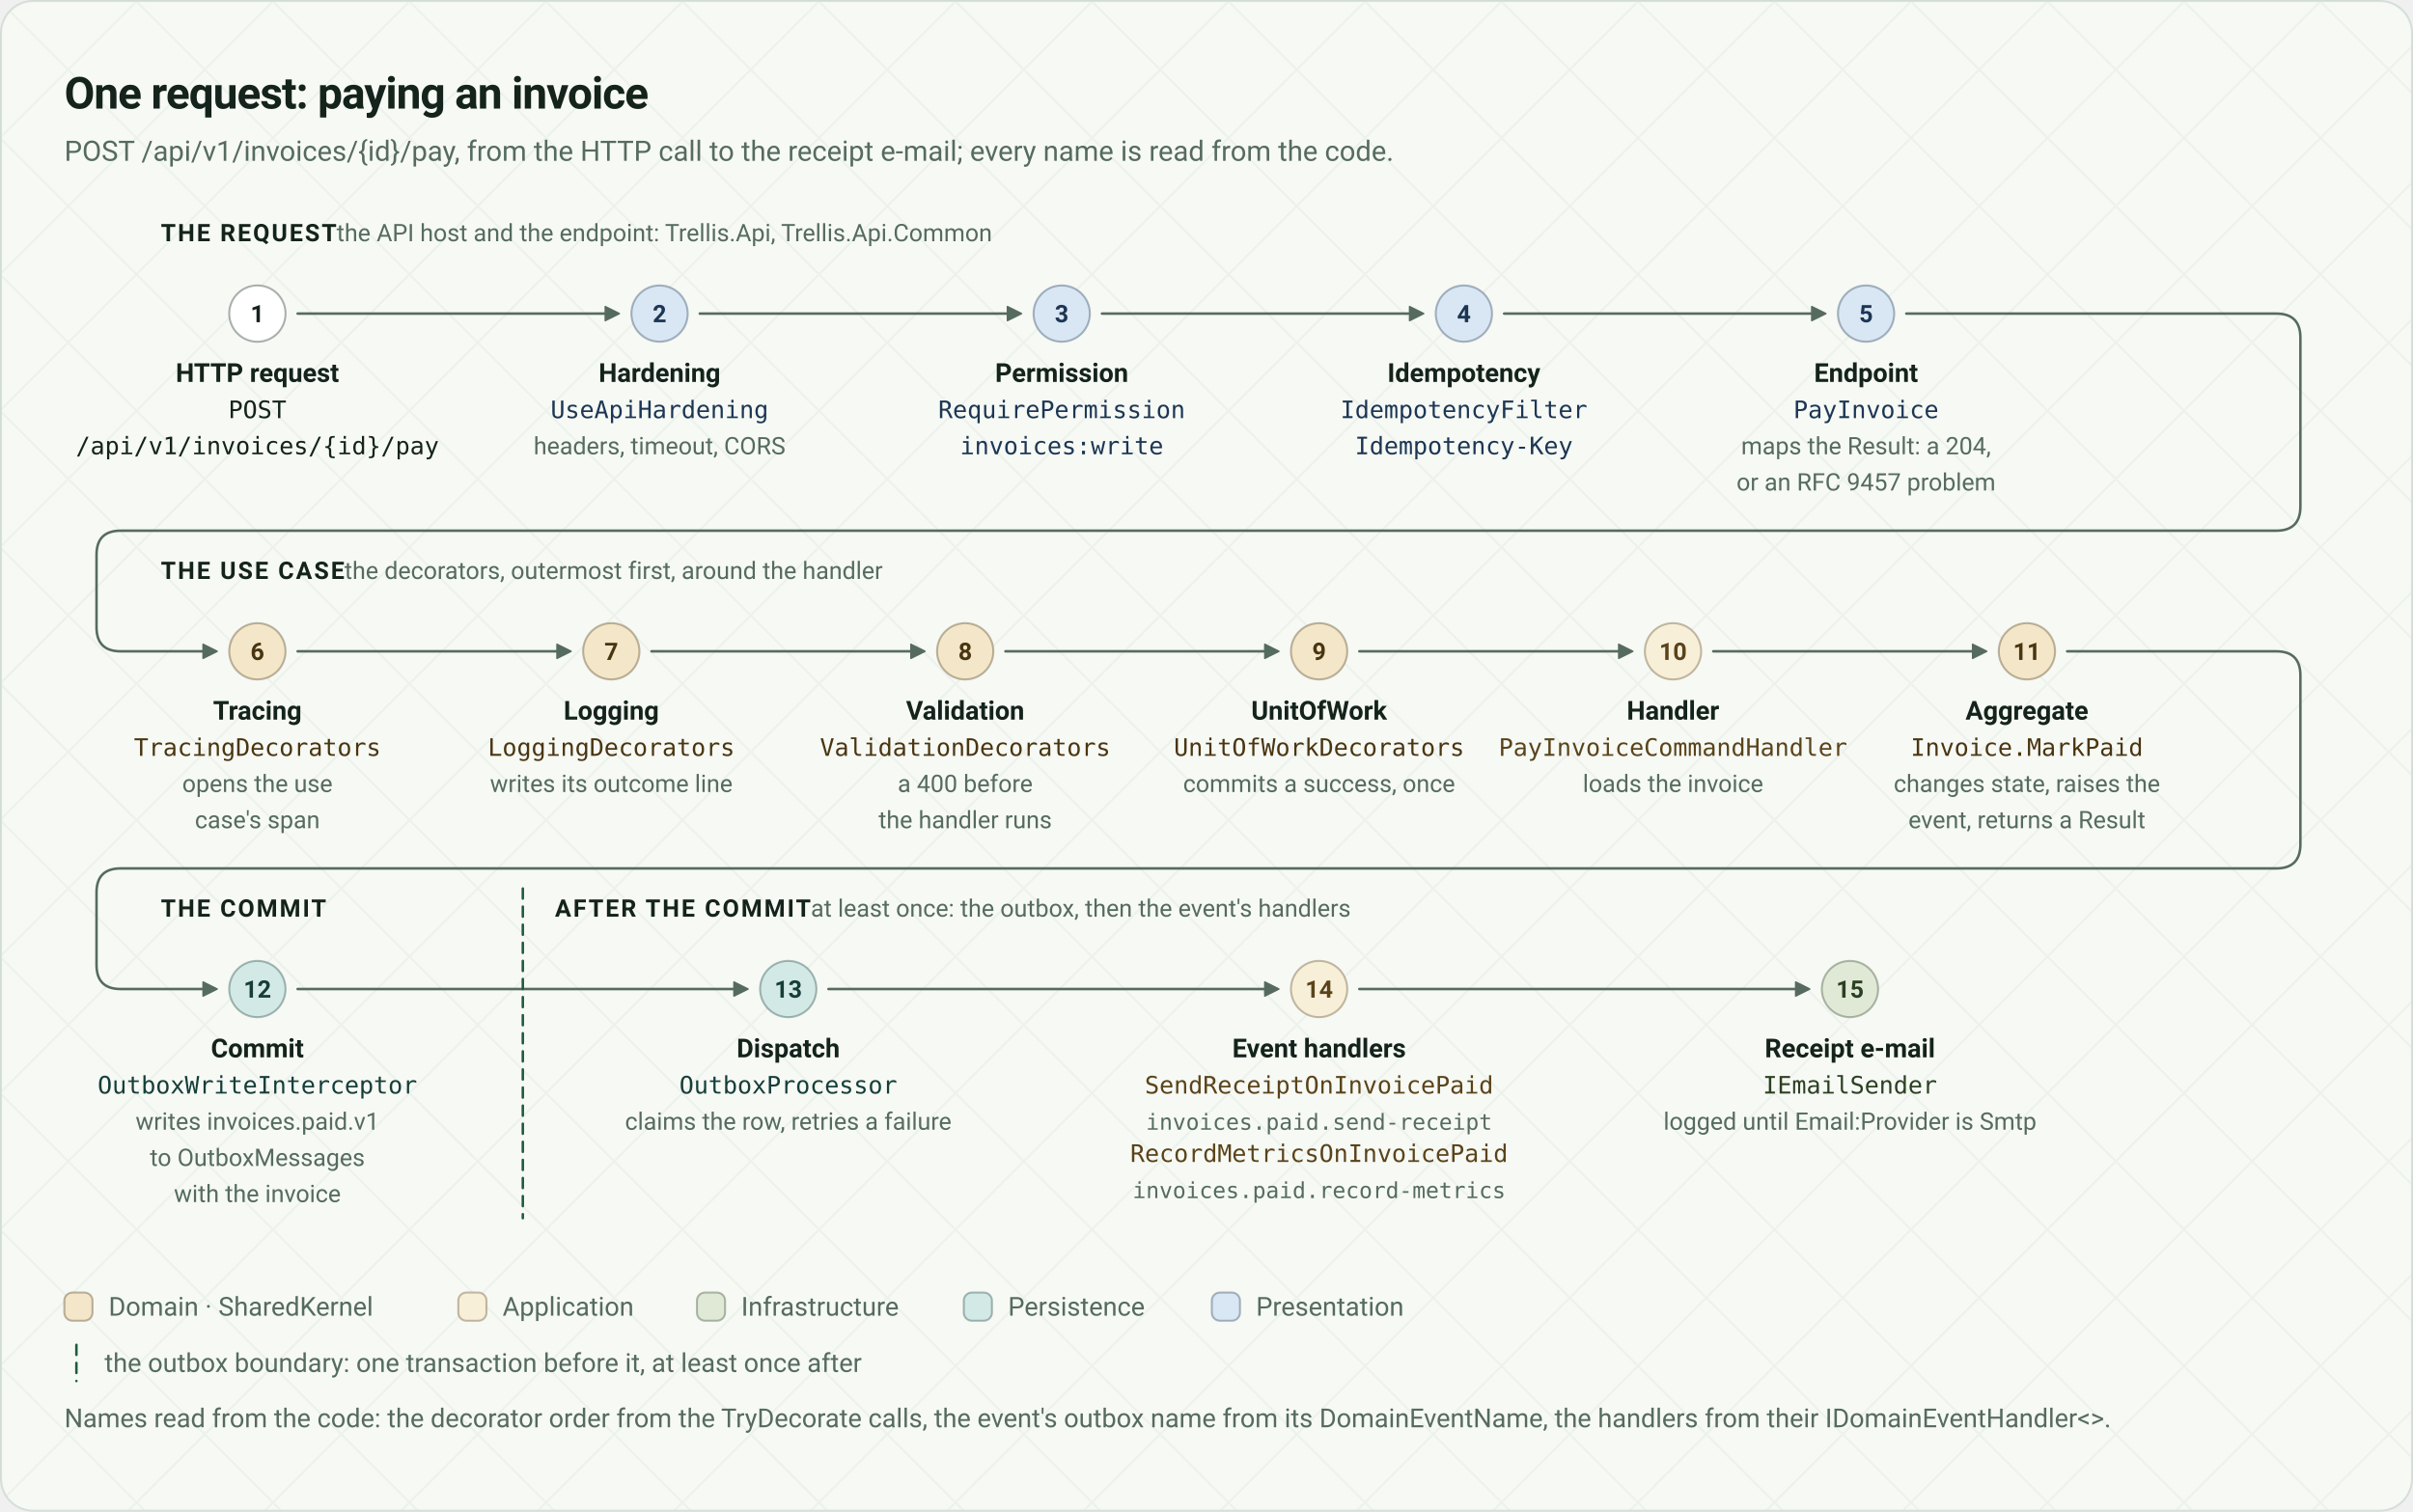
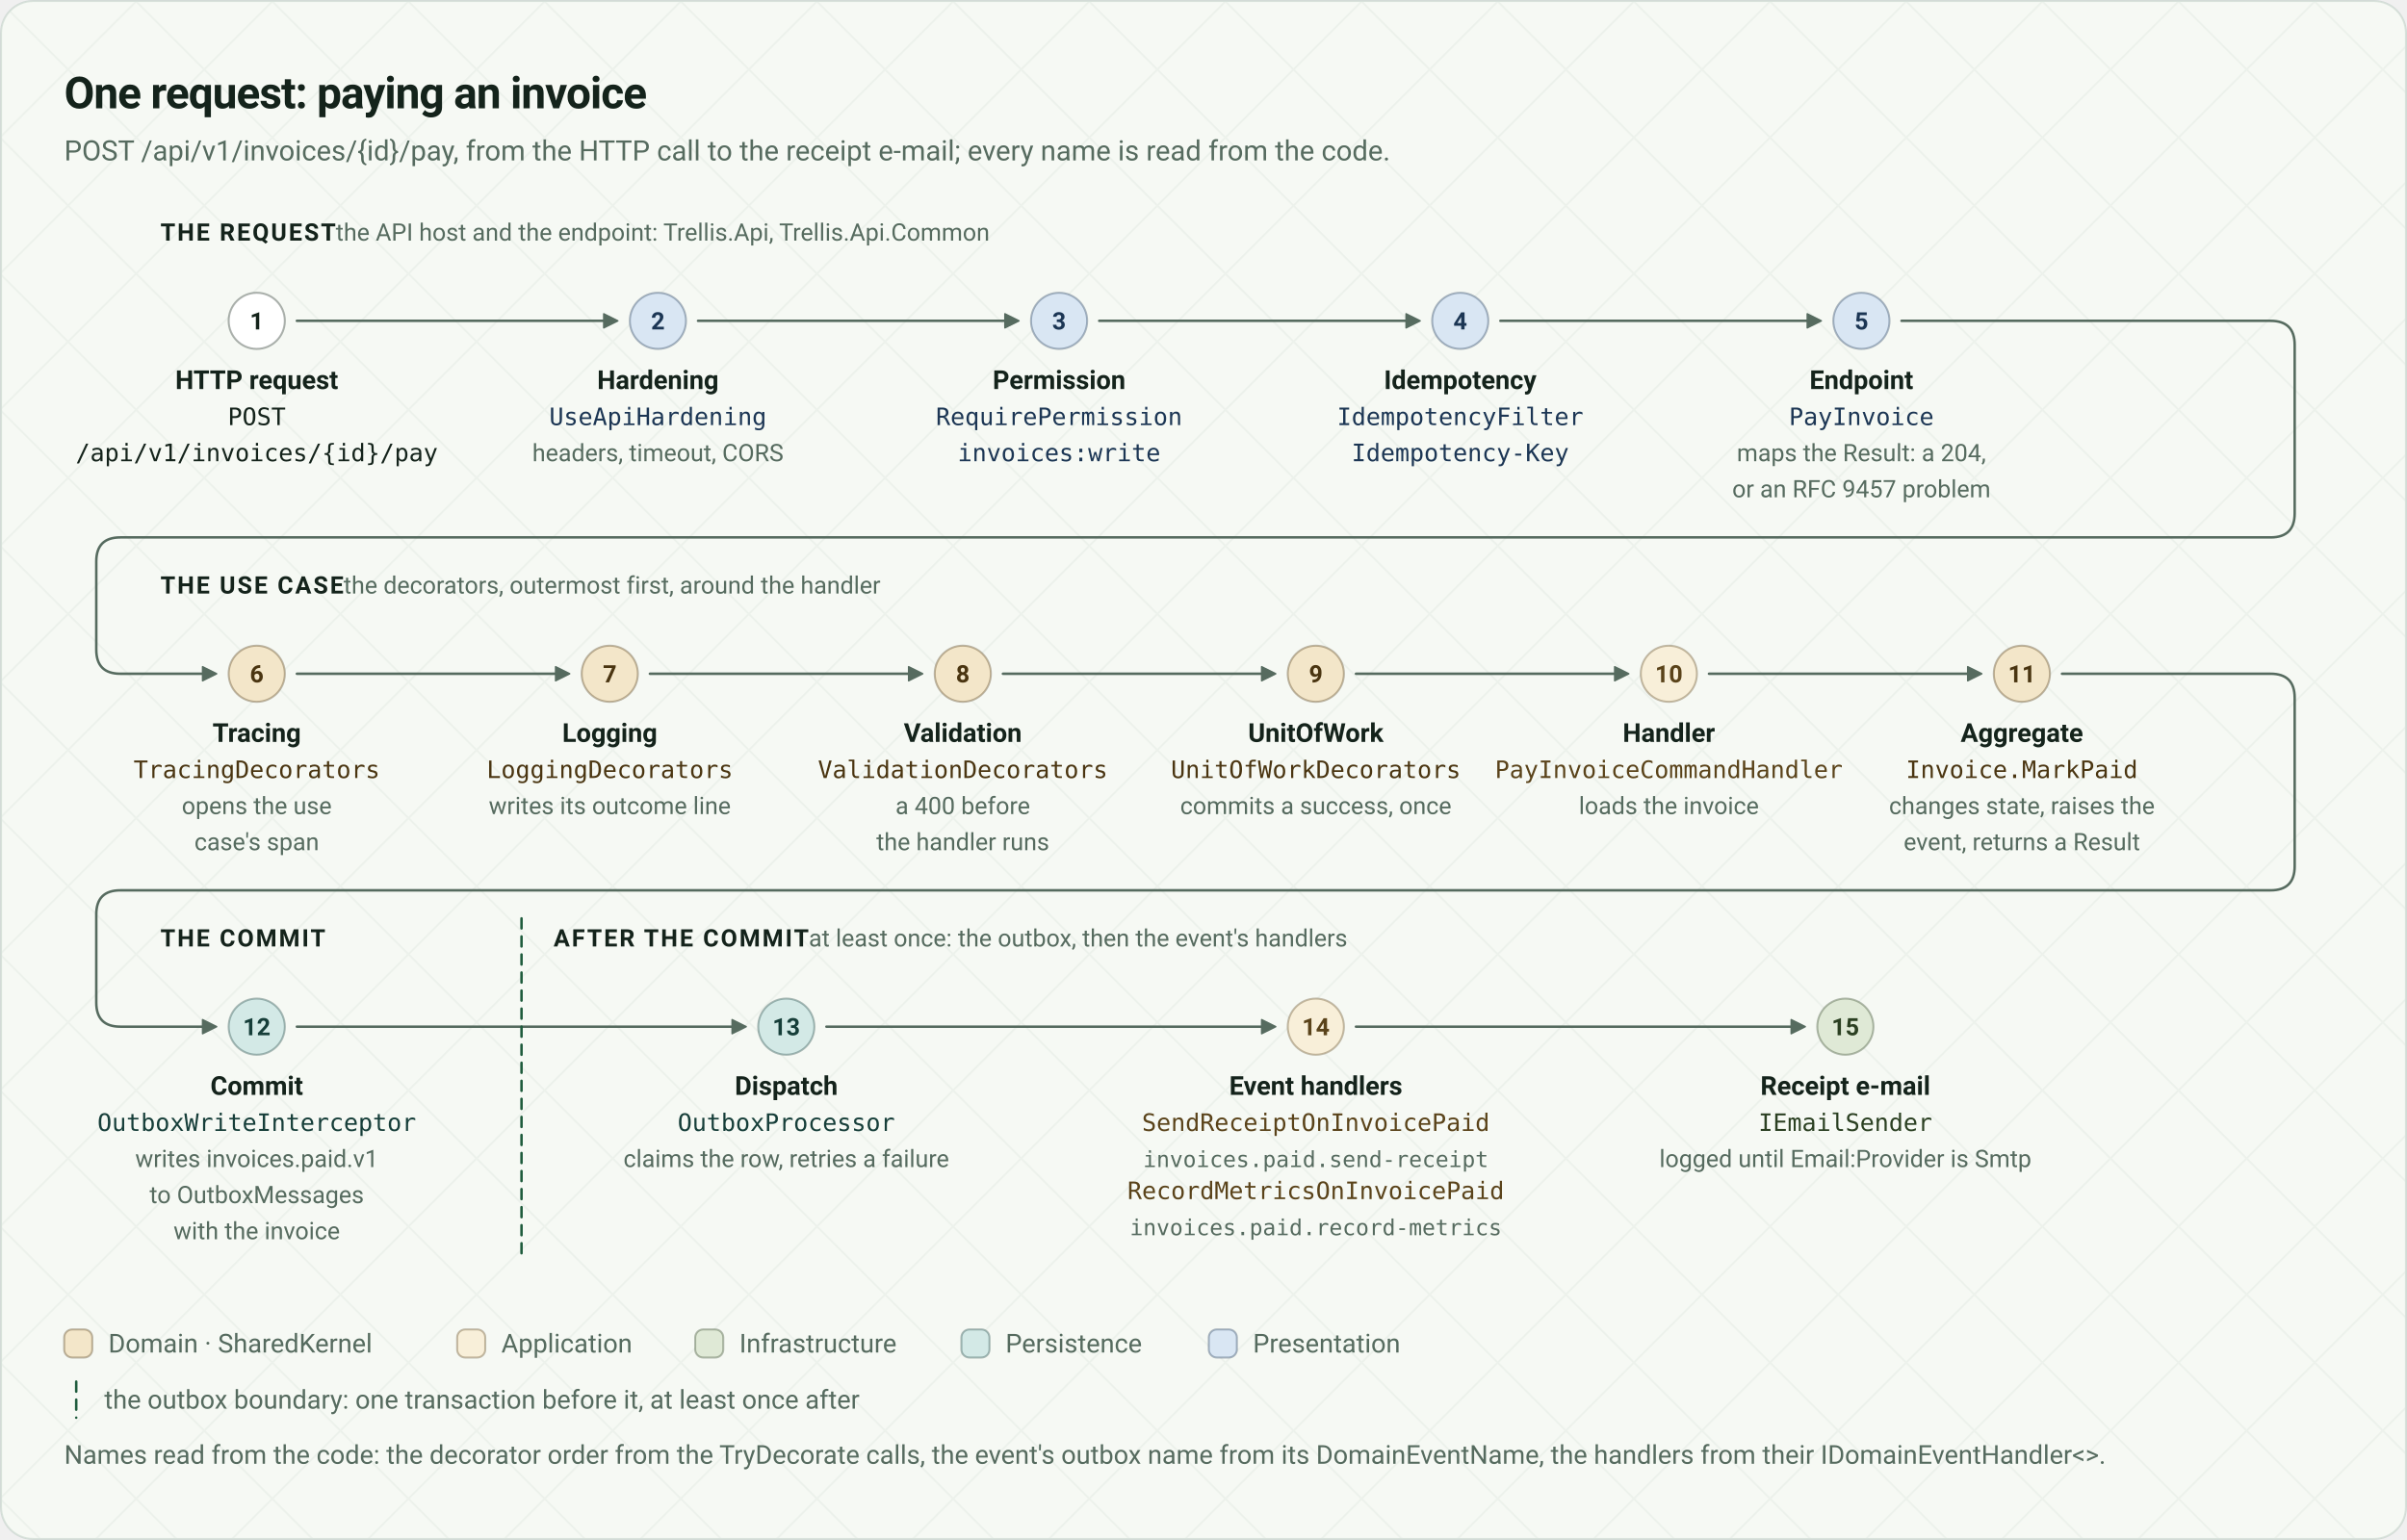
- <svg xmlns="http://www.w3.org/2000/svg" width="1200" height="752" viewBox="0 0 1200 752" role="img" aria-labelledby="title desc">
+ <svg xmlns="http://www.w3.org/2000/svg" width="1200" height="768" viewBox="0 0 1200 768" role="img" aria-labelledby="title desc">
  <style>
    .m11 { font-family: ui-monospace, SFMono-Regular, Menlo, Consolas, monospace; font-size: 11px; font-weight: 400 }
    .m12 { font-family: ui-monospace, SFMono-Regular, Menlo, Consolas, monospace; font-size: 12px; font-weight: 400 }
    .s12 { font-family: ui-sans-serif, -apple-system, "Segoe UI", Roboto, Helvetica, Arial, sans-serif; font-size: 12px; font-weight: 400 }
    .s12w600 { font-family: ui-sans-serif, -apple-system, "Segoe UI", Roboto, Helvetica, Arial, sans-serif; font-size: 12px; font-weight: 600 }
    .s12w700 { font-family: ui-sans-serif, -apple-system, "Segoe UI", Roboto, Helvetica, Arial, sans-serif; font-size: 12px; font-weight: 700 }
    .s13 { font-family: ui-sans-serif, -apple-system, "Segoe UI", Roboto, Helvetica, Arial, sans-serif; font-size: 13px; font-weight: 400 }
    .s13w600 { font-family: ui-sans-serif, -apple-system, "Segoe UI", Roboto, Helvetica, Arial, sans-serif; font-size: 13px; font-weight: 600 }
    .s14 { font-family: ui-sans-serif, -apple-system, "Segoe UI", Roboto, Helvetica, Arial, sans-serif; font-size: 14px; font-weight: 400 }
    .s22w600 { font-family: ui-sans-serif, -apple-system, "Segoe UI", Roboto, Helvetica, Arial, sans-serif; font-size: 22px; font-weight: 600 }
  </style>
  <defs>
    <pattern id="lattice" width="48" height="48" patternUnits="userSpaceOnUse" patternTransform="rotate(45)">
      <path d="M0 0.5 H48 M0.5 0 V48" fill="none" stroke="#1f5c3d" stroke-opacity="0.04" stroke-width="1" />
    </pattern>
  </defs>
-   <rect x="0.5" y="0.5" width="1199" height="751" rx="16" fill="#f6f9f4" stroke="#1f5c3d" stroke-width="1" stroke-opacity="0.14" />
-   <rect x="1" y="1" width="1198" height="750" rx="15.5" fill="url(#lattice)" />
+   <rect x="0.5" y="0.5" width="1199" height="767" rx="16" fill="#f6f9f4" stroke="#1f5c3d" stroke-width="1" stroke-opacity="0.14" />
+   <rect x="1" y="1" width="1198" height="766" rx="15.5" fill="url(#lattice)" />
  <text class="s22w600" x="32" y="54" fill="#14231b" letter-spacing="-0.44">One request: paying an invoice</text>
  <text class="s14" x="32" y="80" fill="#566b5f">POST /api/v1/invoices/{id}/pay, from the HTTP call to the receipt e-mail; every name is read from the code.</text>
  <text class="s12w600" x="80" y="120" fill="#14231b" letter-spacing="0.96">THE REQUEST<tspan class="s12" fill="#566b5f" letter-spacing="0">   the API host and the endpoint: Trellis.Api, Trellis.Api.Common</tspan>
  </text>
-   <text class="s13w600" x="128" y="190" fill="#14231b" text-anchor="middle">HTTP request</text>
-   <text class="m12" x="128" y="208" fill="#14231b" text-anchor="middle">POST</text>
-   <text class="m12" x="128" y="226" fill="#14231b" text-anchor="middle">/api/v1/invoices/{id}/pay</text>
-   <text class="s13w600" x="328" y="190" fill="#14231b" text-anchor="middle">Hardening</text>
-   <text class="m12" x="328" y="208" fill="#1c3654" text-anchor="middle">UseApiHardening</text>
-   <text class="s12" x="328" y="226" fill="#566b5f" text-anchor="middle">headers, timeout, CORS</text>
-   <text class="s13w600" x="528" y="190" fill="#14231b" text-anchor="middle">Permission</text>
-   <text class="m12" x="528" y="208" fill="#1c3654" text-anchor="middle">RequirePermission</text>
-   <text class="m12" x="528" y="226" fill="#1c3654" text-anchor="middle">invoices:write</text>
-   <text class="s13w600" x="728" y="190" fill="#14231b" text-anchor="middle">Idempotency</text>
-   <text class="m12" x="728" y="208" fill="#1c3654" text-anchor="middle">IdempotencyFilter</text>
-   <text class="m12" x="728" y="226" fill="#1c3654" text-anchor="middle">Idempotency-Key</text>
-   <text class="s13w600" x="928" y="190" fill="#14231b" text-anchor="middle">Endpoint</text>
-   <text class="m12" x="928" y="208" fill="#1c3654" text-anchor="middle">PayInvoice</text>
-   <text class="s12" x="928" y="226" fill="#566b5f" text-anchor="middle">maps the Result: a 204,</text>
-   <text class="s12" x="928" y="244" fill="#566b5f" text-anchor="middle">or an RFC 9457 problem</text>
-   <text class="s12w600" x="80" y="288" fill="#14231b" letter-spacing="0.96">THE USE CASE<tspan class="s12" fill="#566b5f" letter-spacing="0">   the decorators, outermost first, around the handler</tspan>
+   <text class="s13w600" x="128" y="194" fill="#14231b" text-anchor="middle">HTTP request</text>
+   <text class="m12" x="128" y="212" fill="#14231b" text-anchor="middle">POST</text>
+   <text class="m12" x="128" y="230" fill="#14231b" text-anchor="middle">/api/v1/invoices/{id}/pay</text>
+   <text class="s13w600" x="328" y="194" fill="#14231b" text-anchor="middle">Hardening</text>
+   <text class="m12" x="328" y="212" fill="#1c3654" text-anchor="middle">UseApiHardening</text>
+   <text class="s12" x="328" y="230" fill="#566b5f" text-anchor="middle">headers, timeout, CORS</text>
+   <text class="s13w600" x="528" y="194" fill="#14231b" text-anchor="middle">Permission</text>
+   <text class="m12" x="528" y="212" fill="#1c3654" text-anchor="middle">RequirePermission</text>
+   <text class="m12" x="528" y="230" fill="#1c3654" text-anchor="middle">invoices:write</text>
+   <text class="s13w600" x="728" y="194" fill="#14231b" text-anchor="middle">Idempotency</text>
+   <text class="m12" x="728" y="212" fill="#1c3654" text-anchor="middle">IdempotencyFilter</text>
+   <text class="m12" x="728" y="230" fill="#1c3654" text-anchor="middle">Idempotency-Key</text>
+   <text class="s13w600" x="928" y="194" fill="#14231b" text-anchor="middle">Endpoint</text>
+   <text class="m12" x="928" y="212" fill="#1c3654" text-anchor="middle">PayInvoice</text>
+   <text class="s12" x="928" y="230" fill="#566b5f" text-anchor="middle">maps the Result: a 204,</text>
+   <text class="s12" x="928" y="248" fill="#566b5f" text-anchor="middle">or an RFC 9457 problem</text>
+   <text class="s12w600" x="80" y="296" fill="#14231b" letter-spacing="0.96">THE USE CASE<tspan class="s12" fill="#566b5f" letter-spacing="0">   the decorators, outermost first, around the handler</tspan>
  </text>
-   <text class="s13w600" x="128" y="358" fill="#14231b" text-anchor="middle">Tracing</text>
-   <text class="m12" x="128" y="376" fill="#4a3511" text-anchor="middle">TracingDecorators</text>
-   <text class="s12" x="128" y="394" fill="#566b5f" text-anchor="middle">opens the use</text>
-   <text class="s12" x="128" y="412" fill="#566b5f" text-anchor="middle">case's span</text>
-   <text class="s13w600" x="304" y="358" fill="#14231b" text-anchor="middle">Logging</text>
-   <text class="m12" x="304" y="376" fill="#4a3511" text-anchor="middle">LoggingDecorators</text>
-   <text class="s12" x="304" y="394" fill="#566b5f" text-anchor="middle">writes its outcome line</text>
-   <text class="s13w600" x="480" y="358" fill="#14231b" text-anchor="middle">Validation</text>
-   <text class="m12" x="480" y="376" fill="#4a3511" text-anchor="middle">ValidationDecorators</text>
-   <text class="s12" x="480" y="394" fill="#566b5f" text-anchor="middle">a 400 before</text>
-   <text class="s12" x="480" y="412" fill="#566b5f" text-anchor="middle">the handler runs</text>
-   <text class="s13w600" x="656" y="358" fill="#14231b" text-anchor="middle">UnitOfWork</text>
-   <text class="m12" x="656" y="376" fill="#4a3511" text-anchor="middle">UnitOfWorkDecorators</text>
-   <text class="s12" x="656" y="394" fill="#566b5f" text-anchor="middle">commits a success, once</text>
-   <text class="s13w600" x="832" y="358" fill="#14231b" text-anchor="middle">Handler</text>
-   <text class="m12" x="832" y="376" fill="#5a431a" text-anchor="middle">PayInvoiceCommandHandler</text>
-   <text class="s12" x="832" y="394" fill="#566b5f" text-anchor="middle">loads the invoice</text>
-   <text class="s13w600" x="1008" y="358" fill="#14231b" text-anchor="middle">Aggregate</text>
-   <text class="m12" x="1008" y="376" fill="#4a3511" text-anchor="middle">Invoice.MarkPaid</text>
-   <text class="s12" x="1008" y="394" fill="#566b5f" text-anchor="middle">changes state, raises the</text>
-   <text class="s12" x="1008" y="412" fill="#566b5f" text-anchor="middle">event, returns a Result</text>
-   <text class="s12w600" x="80" y="456" fill="#14231b" letter-spacing="0.96">THE COMMIT</text>
-   <text class="s12w600" x="276" y="456" fill="#14231b" letter-spacing="0.96">AFTER THE COMMIT<tspan class="s12" fill="#566b5f" letter-spacing="0">   at least once: the outbox, then the event's handlers</tspan>
+   <text class="s13w600" x="128" y="370" fill="#14231b" text-anchor="middle">Tracing</text>
+   <text class="m12" x="128" y="388" fill="#4a3511" text-anchor="middle">TracingDecorators</text>
+   <text class="s12" x="128" y="406" fill="#566b5f" text-anchor="middle">opens the use</text>
+   <text class="s12" x="128" y="424" fill="#566b5f" text-anchor="middle">case's span</text>
+   <text class="s13w600" x="304" y="370" fill="#14231b" text-anchor="middle">Logging</text>
+   <text class="m12" x="304" y="388" fill="#4a3511" text-anchor="middle">LoggingDecorators</text>
+   <text class="s12" x="304" y="406" fill="#566b5f" text-anchor="middle">writes its outcome line</text>
+   <text class="s13w600" x="480" y="370" fill="#14231b" text-anchor="middle">Validation</text>
+   <text class="m12" x="480" y="388" fill="#4a3511" text-anchor="middle">ValidationDecorators</text>
+   <text class="s12" x="480" y="406" fill="#566b5f" text-anchor="middle">a 400 before</text>
+   <text class="s12" x="480" y="424" fill="#566b5f" text-anchor="middle">the handler runs</text>
+   <text class="s13w600" x="656" y="370" fill="#14231b" text-anchor="middle">UnitOfWork</text>
+   <text class="m12" x="656" y="388" fill="#4a3511" text-anchor="middle">UnitOfWorkDecorators</text>
+   <text class="s12" x="656" y="406" fill="#566b5f" text-anchor="middle">commits a success, once</text>
+   <text class="s13w600" x="832" y="370" fill="#14231b" text-anchor="middle">Handler</text>
+   <text class="m12" x="832" y="388" fill="#5a431a" text-anchor="middle">PayInvoiceCommandHandler</text>
+   <text class="s12" x="832" y="406" fill="#566b5f" text-anchor="middle">loads the invoice</text>
+   <text class="s13w600" x="1008" y="370" fill="#14231b" text-anchor="middle">Aggregate</text>
+   <text class="m12" x="1008" y="388" fill="#4a3511" text-anchor="middle">Invoice.MarkPaid</text>
+   <text class="s12" x="1008" y="406" fill="#566b5f" text-anchor="middle">changes state, raises the</text>
+   <text class="s12" x="1008" y="424" fill="#566b5f" text-anchor="middle">event, returns a Result</text>
+   <text class="s12w600" x="80" y="472" fill="#14231b" letter-spacing="0.96">THE COMMIT</text>
+   <text class="s12w600" x="276" y="472" fill="#14231b" letter-spacing="0.96">AFTER THE COMMIT<tspan class="s12" fill="#566b5f" letter-spacing="0">   at least once: the outbox, then the event's handlers</tspan>
  </text>
-   <text class="s13w600" x="128" y="526" fill="#14231b" text-anchor="middle">Commit</text>
-   <text class="m12" x="128" y="544" fill="#163e39" text-anchor="middle">OutboxWriteInterceptor</text>
-   <text class="s12" x="128" y="562" fill="#566b5f" text-anchor="middle">writes invoices.paid.v1</text>
-   <text class="s12" x="128" y="580" fill="#566b5f" text-anchor="middle">to OutboxMessages</text>
-   <text class="s12" x="128" y="598" fill="#566b5f" text-anchor="middle">with the invoice</text>
-   <text class="s13w600" x="392" y="526" fill="#14231b" text-anchor="middle">Dispatch</text>
-   <text class="m12" x="392" y="544" fill="#163e39" text-anchor="middle">OutboxProcessor</text>
-   <text class="s12" x="392" y="562" fill="#566b5f" text-anchor="middle">claims the row, retries a failure</text>
-   <text class="s13w600" x="656" y="526" fill="#14231b" text-anchor="middle">Event handlers</text>
-   <text class="m12" x="656" y="544" fill="#5a431a" text-anchor="middle">SendReceiptOnInvoicePaid</text>
-   <text class="m11" x="656" y="562" fill="#566b5f" text-anchor="middle">invoices.paid.send-receipt</text>
-   <text class="m12" x="656" y="578" fill="#5a431a" text-anchor="middle">RecordMetricsOnInvoicePaid</text>
-   <text class="m11" x="656" y="596" fill="#566b5f" text-anchor="middle">invoices.paid.record-metrics</text>
-   <text class="s13w600" x="920" y="526" fill="#14231b" text-anchor="middle">Receipt e-mail</text>
-   <text class="m12" x="920" y="544" fill="#2b4022" text-anchor="middle">IEmailSender</text>
-   <text class="s12" x="920" y="562" fill="#566b5f" text-anchor="middle">logged until Email:Provider is Smtp</text>
-   <path d="M148 156 L302 156" fill="none" stroke="#566b5f" stroke-width="1.25" stroke-linecap="round" stroke-linejoin="round" />
-   <path d="M301 159.5 L308 156 L301 152.5 Z" fill="#566b5f" stroke="#566b5f" stroke-width="0.75" stroke-linecap="round" stroke-linejoin="round" />
-   <path d="M348 156 L502 156" fill="none" stroke="#566b5f" stroke-width="1.25" stroke-linecap="round" stroke-linejoin="round" />
-   <path d="M501 159.5 L508 156 L501 152.5 Z" fill="#566b5f" stroke="#566b5f" stroke-width="0.75" stroke-linecap="round" stroke-linejoin="round" />
-   <path d="M548 156 L702 156" fill="none" stroke="#566b5f" stroke-width="1.25" stroke-linecap="round" stroke-linejoin="round" />
-   <path d="M701 159.5 L708 156 L701 152.5 Z" fill="#566b5f" stroke="#566b5f" stroke-width="0.75" stroke-linecap="round" stroke-linejoin="round" />
-   <path d="M748 156 L902 156" fill="none" stroke="#566b5f" stroke-width="1.25" stroke-linecap="round" stroke-linejoin="round" />
-   <path d="M901 159.5 L908 156 L901 152.5 Z" fill="#566b5f" stroke="#566b5f" stroke-width="0.75" stroke-linecap="round" stroke-linejoin="round" />
-   <path d="M148 324 L278 324" fill="none" stroke="#566b5f" stroke-width="1.25" stroke-linecap="round" stroke-linejoin="round" />
-   <path d="M277 327.5 L284 324 L277 320.5 Z" fill="#566b5f" stroke="#566b5f" stroke-width="0.75" stroke-linecap="round" stroke-linejoin="round" />
-   <path d="M324 324 L454 324" fill="none" stroke="#566b5f" stroke-width="1.25" stroke-linecap="round" stroke-linejoin="round" />
-   <path d="M453 327.5 L460 324 L453 320.5 Z" fill="#566b5f" stroke="#566b5f" stroke-width="0.75" stroke-linecap="round" stroke-linejoin="round" />
-   <path d="M500 324 L630 324" fill="none" stroke="#566b5f" stroke-width="1.25" stroke-linecap="round" stroke-linejoin="round" />
-   <path d="M629 327.5 L636 324 L629 320.5 Z" fill="#566b5f" stroke="#566b5f" stroke-width="0.75" stroke-linecap="round" stroke-linejoin="round" />
-   <path d="M676 324 L806 324" fill="none" stroke="#566b5f" stroke-width="1.25" stroke-linecap="round" stroke-linejoin="round" />
-   <path d="M805 327.5 L812 324 L805 320.5 Z" fill="#566b5f" stroke="#566b5f" stroke-width="0.75" stroke-linecap="round" stroke-linejoin="round" />
-   <path d="M852 324 L982 324" fill="none" stroke="#566b5f" stroke-width="1.25" stroke-linecap="round" stroke-linejoin="round" />
-   <path d="M981 327.5 L988 324 L981 320.5 Z" fill="#566b5f" stroke="#566b5f" stroke-width="0.75" stroke-linecap="round" stroke-linejoin="round" />
-   <path d="M148 492 L366 492" fill="none" stroke="#566b5f" stroke-width="1.25" stroke-linecap="round" stroke-linejoin="round" />
-   <path d="M365 495.5 L372 492 L365 488.5 Z" fill="#566b5f" stroke="#566b5f" stroke-width="0.75" stroke-linecap="round" stroke-linejoin="round" />
-   <path d="M412 492 L630 492" fill="none" stroke="#566b5f" stroke-width="1.25" stroke-linecap="round" stroke-linejoin="round" />
-   <path d="M629 495.5 L636 492 L629 488.5 Z" fill="#566b5f" stroke="#566b5f" stroke-width="0.75" stroke-linecap="round" stroke-linejoin="round" />
-   <path d="M676 492 L894 492" fill="none" stroke="#566b5f" stroke-width="1.25" stroke-linecap="round" stroke-linejoin="round" />
-   <path d="M893 495.5 L900 492 L893 488.5 Z" fill="#566b5f" stroke="#566b5f" stroke-width="0.75" stroke-linecap="round" stroke-linejoin="round" />
-   <path d="M948 156 L1132 156 Q1144 156 1144 168 L1144 252 Q1144 264 1132 264 L60 264 Q48 264 48 276 L48 312 Q48 324 60 324 L102 324" fill="none" stroke="#566b5f" stroke-width="1.25" stroke-linecap="round" stroke-linejoin="round" />
-   <path d="M101 327.5 L108 324 L101 320.5 Z" fill="#566b5f" stroke="#566b5f" stroke-width="0.75" stroke-linecap="round" stroke-linejoin="round" />
-   <path d="M1028 324 L1132 324 Q1144 324 1144 336 L1144 420 Q1144 432 1132 432 L60 432 Q48 432 48 444 L48 480 Q48 492 60 492 L102 492" fill="none" stroke="#566b5f" stroke-width="1.25" stroke-linecap="round" stroke-linejoin="round" />
-   <path d="M101 495.5 L108 492 L101 488.5 Z" fill="#566b5f" stroke="#566b5f" stroke-width="0.75" stroke-linecap="round" stroke-linejoin="round" />
-   <circle cx="128" cy="156" r="14" fill="#ffffff" stroke="#14231b" stroke-width="1" stroke-opacity="0.35" />
-   <text class="s12w700" x="128" y="160.3" fill="#14231b" text-anchor="middle">1</text>
-   <circle cx="328" cy="156" r="14" fill="#d9e6f3" stroke="#1c3654" stroke-width="1" stroke-opacity="0.35" />
-   <text class="s12w700" x="328" y="160.3" fill="#1c3654" text-anchor="middle">2</text>
-   <circle cx="528" cy="156" r="14" fill="#d9e6f3" stroke="#1c3654" stroke-width="1" stroke-opacity="0.35" />
-   <text class="s12w700" x="528" y="160.3" fill="#1c3654" text-anchor="middle">3</text>
-   <circle cx="728" cy="156" r="14" fill="#d9e6f3" stroke="#1c3654" stroke-width="1" stroke-opacity="0.35" />
-   <text class="s12w700" x="728" y="160.3" fill="#1c3654" text-anchor="middle">4</text>
-   <circle cx="928" cy="156" r="14" fill="#d9e6f3" stroke="#1c3654" stroke-width="1" stroke-opacity="0.35" />
-   <text class="s12w700" x="928" y="160.3" fill="#1c3654" text-anchor="middle">5</text>
-   <circle cx="128" cy="324" r="14" fill="#f3e6c9" stroke="#4a3511" stroke-width="1" stroke-opacity="0.35" />
-   <text class="s12w700" x="128" y="328.3" fill="#4a3511" text-anchor="middle">6</text>
-   <circle cx="304" cy="324" r="14" fill="#f3e6c9" stroke="#4a3511" stroke-width="1" stroke-opacity="0.35" />
-   <text class="s12w700" x="304" y="328.3" fill="#4a3511" text-anchor="middle">7</text>
-   <circle cx="480" cy="324" r="14" fill="#f3e6c9" stroke="#4a3511" stroke-width="1" stroke-opacity="0.35" />
-   <text class="s12w700" x="480" y="328.3" fill="#4a3511" text-anchor="middle">8</text>
-   <circle cx="656" cy="324" r="14" fill="#f3e6c9" stroke="#4a3511" stroke-width="1" stroke-opacity="0.35" />
-   <text class="s12w700" x="656" y="328.3" fill="#4a3511" text-anchor="middle">9</text>
-   <circle cx="832" cy="324" r="14" fill="#f8efd9" stroke="#5a431a" stroke-width="1" stroke-opacity="0.35" />
-   <text class="s12w700" x="832" y="328.3" fill="#5a431a" text-anchor="middle">10</text>
-   <circle cx="1008" cy="324" r="14" fill="#f3e6c9" stroke="#4a3511" stroke-width="1" stroke-opacity="0.35" />
-   <text class="s12w700" x="1008" y="328.3" fill="#4a3511" text-anchor="middle">11</text>
-   <circle cx="128" cy="492" r="14" fill="#d3e9e6" stroke="#163e39" stroke-width="1" stroke-opacity="0.35" />
-   <text class="s12w700" x="128" y="496.3" fill="#163e39" text-anchor="middle">12</text>
-   <circle cx="392" cy="492" r="14" fill="#d3e9e6" stroke="#163e39" stroke-width="1" stroke-opacity="0.35" />
-   <text class="s12w700" x="392" y="496.3" fill="#163e39" text-anchor="middle">13</text>
-   <circle cx="656" cy="492" r="14" fill="#f8efd9" stroke="#5a431a" stroke-width="1" stroke-opacity="0.35" />
-   <text class="s12w700" x="656" y="496.3" fill="#5a431a" text-anchor="middle">14</text>
-   <circle cx="920" cy="492" r="14" fill="#dfe9d6" stroke="#2b4022" stroke-width="1" stroke-opacity="0.35" />
-   <text class="s12w700" x="920" y="496.3" fill="#2b4022" text-anchor="middle">15</text>
-   <line x1="260" y1="442" x2="260" y2="606" stroke="#1f5c3d" stroke-width="1.25" stroke-linecap="round" stroke-dasharray="5 4" />
-   <rect x="32" y="643" width="14" height="14" rx="4" fill="#f3e6c9" stroke="#4a3511" stroke-width="1" stroke-opacity="0.35" />
-   <text class="s13" x="54" y="654.5" fill="#566b5f">Domain · SharedKernel</text>
-   <rect x="227.92" y="643" width="14" height="14" rx="4" fill="#f8efd9" stroke="#5a431a" stroke-width="1" stroke-opacity="0.35" />
-   <text class="s13" x="249.92" y="654.5" fill="#566b5f">Application</text>
-   <rect x="346.59" y="643" width="14" height="14" rx="4" fill="#dfe9d6" stroke="#2b4022" stroke-width="1" stroke-opacity="0.35" />
-   <text class="s13" x="368.59" y="654.5" fill="#566b5f">Infrastructure</text>
-   <rect x="479.3" y="643" width="14" height="14" rx="4" fill="#d3e9e6" stroke="#163e39" stroke-width="1" stroke-opacity="0.35" />
-   <text class="s13" x="501.3" y="654.5" fill="#566b5f">Persistence</text>
-   <rect x="602.64" y="643" width="14" height="14" rx="4" fill="#d9e6f3" stroke="#1c3654" stroke-width="1" stroke-opacity="0.35" />
-   <text class="s13" x="624.64" y="654.5" fill="#566b5f">Presentation</text>
-   <line x1="38" y1="669" x2="38" y2="687" stroke="#1f5c3d" stroke-width="1.25" stroke-linecap="round" stroke-dasharray="5 4" />
-   <text class="s13" x="52" y="682.5" fill="#566b5f">the outbox boundary: one transaction before it, at least once after</text>
-   <text class="s13" x="32" y="710" fill="#566b5f">Names read from the code: the decorator order from the TryDecorate calls, the event's outbox name from its DomainEventName, the handlers from their IDomainEventHandler&lt;&gt;.</text>
+   <text class="s13w600" x="128" y="546" fill="#14231b" text-anchor="middle">Commit</text>
+   <text class="m12" x="128" y="564" fill="#163e39" text-anchor="middle">OutboxWriteInterceptor</text>
+   <text class="s12" x="128" y="582" fill="#566b5f" text-anchor="middle">writes invoices.paid.v1</text>
+   <text class="s12" x="128" y="600" fill="#566b5f" text-anchor="middle">to OutboxMessages</text>
+   <text class="s12" x="128" y="618" fill="#566b5f" text-anchor="middle">with the invoice</text>
+   <text class="s13w600" x="392" y="546" fill="#14231b" text-anchor="middle">Dispatch</text>
+   <text class="m12" x="392" y="564" fill="#163e39" text-anchor="middle">OutboxProcessor</text>
+   <text class="s12" x="392" y="582" fill="#566b5f" text-anchor="middle">claims the row, retries a failure</text>
+   <text class="s13w600" x="656" y="546" fill="#14231b" text-anchor="middle">Event handlers</text>
+   <text class="m12" x="656" y="564" fill="#5a431a" text-anchor="middle">SendReceiptOnInvoicePaid</text>
+   <text class="m11" x="656" y="582" fill="#566b5f" text-anchor="middle">invoices.paid.send-receipt</text>
+   <text class="m12" x="656" y="598" fill="#5a431a" text-anchor="middle">RecordMetricsOnInvoicePaid</text>
+   <text class="m11" x="656" y="616" fill="#566b5f" text-anchor="middle">invoices.paid.record-metrics</text>
+   <text class="s13w600" x="920" y="546" fill="#14231b" text-anchor="middle">Receipt e-mail</text>
+   <text class="m12" x="920" y="564" fill="#2b4022" text-anchor="middle">IEmailSender</text>
+   <text class="s12" x="920" y="582" fill="#566b5f" text-anchor="middle">logged until Email:Provider is Smtp</text>
+   <path d="M148 160 L302 160" fill="none" stroke="#566b5f" stroke-width="1.25" stroke-linecap="round" stroke-linejoin="round" />
+   <path d="M301 163.5 L308 160 L301 156.5 Z" fill="#566b5f" stroke="#566b5f" stroke-width="0.75" stroke-linecap="round" stroke-linejoin="round" />
+   <path d="M348 160 L502 160" fill="none" stroke="#566b5f" stroke-width="1.25" stroke-linecap="round" stroke-linejoin="round" />
+   <path d="M501 163.5 L508 160 L501 156.5 Z" fill="#566b5f" stroke="#566b5f" stroke-width="0.75" stroke-linecap="round" stroke-linejoin="round" />
+   <path d="M548 160 L702 160" fill="none" stroke="#566b5f" stroke-width="1.25" stroke-linecap="round" stroke-linejoin="round" />
+   <path d="M701 163.5 L708 160 L701 156.5 Z" fill="#566b5f" stroke="#566b5f" stroke-width="0.75" stroke-linecap="round" stroke-linejoin="round" />
+   <path d="M748 160 L902 160" fill="none" stroke="#566b5f" stroke-width="1.25" stroke-linecap="round" stroke-linejoin="round" />
+   <path d="M901 163.5 L908 160 L901 156.5 Z" fill="#566b5f" stroke="#566b5f" stroke-width="0.75" stroke-linecap="round" stroke-linejoin="round" />
+   <path d="M148 336 L278 336" fill="none" stroke="#566b5f" stroke-width="1.25" stroke-linecap="round" stroke-linejoin="round" />
+   <path d="M277 339.5 L284 336 L277 332.5 Z" fill="#566b5f" stroke="#566b5f" stroke-width="0.75" stroke-linecap="round" stroke-linejoin="round" />
+   <path d="M324 336 L454 336" fill="none" stroke="#566b5f" stroke-width="1.25" stroke-linecap="round" stroke-linejoin="round" />
+   <path d="M453 339.5 L460 336 L453 332.5 Z" fill="#566b5f" stroke="#566b5f" stroke-width="0.75" stroke-linecap="round" stroke-linejoin="round" />
+   <path d="M500 336 L630 336" fill="none" stroke="#566b5f" stroke-width="1.25" stroke-linecap="round" stroke-linejoin="round" />
+   <path d="M629 339.5 L636 336 L629 332.5 Z" fill="#566b5f" stroke="#566b5f" stroke-width="0.75" stroke-linecap="round" stroke-linejoin="round" />
+   <path d="M676 336 L806 336" fill="none" stroke="#566b5f" stroke-width="1.25" stroke-linecap="round" stroke-linejoin="round" />
+   <path d="M805 339.5 L812 336 L805 332.5 Z" fill="#566b5f" stroke="#566b5f" stroke-width="0.75" stroke-linecap="round" stroke-linejoin="round" />
+   <path d="M852 336 L982 336" fill="none" stroke="#566b5f" stroke-width="1.25" stroke-linecap="round" stroke-linejoin="round" />
+   <path d="M981 339.5 L988 336 L981 332.5 Z" fill="#566b5f" stroke="#566b5f" stroke-width="0.75" stroke-linecap="round" stroke-linejoin="round" />
+   <path d="M148 512 L366 512" fill="none" stroke="#566b5f" stroke-width="1.25" stroke-linecap="round" stroke-linejoin="round" />
+   <path d="M365 515.5 L372 512 L365 508.5 Z" fill="#566b5f" stroke="#566b5f" stroke-width="0.75" stroke-linecap="round" stroke-linejoin="round" />
+   <path d="M412 512 L630 512" fill="none" stroke="#566b5f" stroke-width="1.25" stroke-linecap="round" stroke-linejoin="round" />
+   <path d="M629 515.5 L636 512 L629 508.5 Z" fill="#566b5f" stroke="#566b5f" stroke-width="0.75" stroke-linecap="round" stroke-linejoin="round" />
+   <path d="M676 512 L894 512" fill="none" stroke="#566b5f" stroke-width="1.25" stroke-linecap="round" stroke-linejoin="round" />
+   <path d="M893 515.5 L900 512 L893 508.5 Z" fill="#566b5f" stroke="#566b5f" stroke-width="0.75" stroke-linecap="round" stroke-linejoin="round" />
+   <path d="M948 160 L1132 160 Q1144 160 1144 172 L1144 256 Q1144 268 1132 268 L60 268 Q48 268 48 280 L48 324 Q48 336 60 336 L102 336" fill="none" stroke="#566b5f" stroke-width="1.25" stroke-linecap="round" stroke-linejoin="round" />
+   <path d="M101 339.5 L108 336 L101 332.5 Z" fill="#566b5f" stroke="#566b5f" stroke-width="0.75" stroke-linecap="round" stroke-linejoin="round" />
+   <path d="M1028 336 L1132 336 Q1144 336 1144 348 L1144 432 Q1144 444 1132 444 L60 444 Q48 444 48 456 L48 500 Q48 512 60 512 L102 512" fill="none" stroke="#566b5f" stroke-width="1.25" stroke-linecap="round" stroke-linejoin="round" />
+   <path d="M101 515.5 L108 512 L101 508.5 Z" fill="#566b5f" stroke="#566b5f" stroke-width="0.75" stroke-linecap="round" stroke-linejoin="round" />
+   <circle cx="128" cy="160" r="14" fill="#ffffff" stroke="#14231b" stroke-width="1" stroke-opacity="0.35" />
+   <text class="s12w700" x="128" y="164.3" fill="#14231b" text-anchor="middle">1</text>
+   <circle cx="328" cy="160" r="14" fill="#d9e6f3" stroke="#1c3654" stroke-width="1" stroke-opacity="0.35" />
+   <text class="s12w700" x="328" y="164.3" fill="#1c3654" text-anchor="middle">2</text>
+   <circle cx="528" cy="160" r="14" fill="#d9e6f3" stroke="#1c3654" stroke-width="1" stroke-opacity="0.35" />
+   <text class="s12w700" x="528" y="164.3" fill="#1c3654" text-anchor="middle">3</text>
+   <circle cx="728" cy="160" r="14" fill="#d9e6f3" stroke="#1c3654" stroke-width="1" stroke-opacity="0.35" />
+   <text class="s12w700" x="728" y="164.3" fill="#1c3654" text-anchor="middle">4</text>
+   <circle cx="928" cy="160" r="14" fill="#d9e6f3" stroke="#1c3654" stroke-width="1" stroke-opacity="0.35" />
+   <text class="s12w700" x="928" y="164.3" fill="#1c3654" text-anchor="middle">5</text>
+   <circle cx="128" cy="336" r="14" fill="#f3e6c9" stroke="#4a3511" stroke-width="1" stroke-opacity="0.35" />
+   <text class="s12w700" x="128" y="340.3" fill="#4a3511" text-anchor="middle">6</text>
+   <circle cx="304" cy="336" r="14" fill="#f3e6c9" stroke="#4a3511" stroke-width="1" stroke-opacity="0.35" />
+   <text class="s12w700" x="304" y="340.3" fill="#4a3511" text-anchor="middle">7</text>
+   <circle cx="480" cy="336" r="14" fill="#f3e6c9" stroke="#4a3511" stroke-width="1" stroke-opacity="0.35" />
+   <text class="s12w700" x="480" y="340.3" fill="#4a3511" text-anchor="middle">8</text>
+   <circle cx="656" cy="336" r="14" fill="#f3e6c9" stroke="#4a3511" stroke-width="1" stroke-opacity="0.35" />
+   <text class="s12w700" x="656" y="340.3" fill="#4a3511" text-anchor="middle">9</text>
+   <circle cx="832" cy="336" r="14" fill="#f8efd9" stroke="#5a431a" stroke-width="1" stroke-opacity="0.35" />
+   <text class="s12w700" x="832" y="340.3" fill="#5a431a" text-anchor="middle">10</text>
+   <circle cx="1008" cy="336" r="14" fill="#f3e6c9" stroke="#4a3511" stroke-width="1" stroke-opacity="0.35" />
+   <text class="s12w700" x="1008" y="340.3" fill="#4a3511" text-anchor="middle">11</text>
+   <circle cx="128" cy="512" r="14" fill="#d3e9e6" stroke="#163e39" stroke-width="1" stroke-opacity="0.35" />
+   <text class="s12w700" x="128" y="516.3" fill="#163e39" text-anchor="middle">12</text>
+   <circle cx="392" cy="512" r="14" fill="#d3e9e6" stroke="#163e39" stroke-width="1" stroke-opacity="0.35" />
+   <text class="s12w700" x="392" y="516.3" fill="#163e39" text-anchor="middle">13</text>
+   <circle cx="656" cy="512" r="14" fill="#f8efd9" stroke="#5a431a" stroke-width="1" stroke-opacity="0.35" />
+   <text class="s12w700" x="656" y="516.3" fill="#5a431a" text-anchor="middle">14</text>
+   <circle cx="920" cy="512" r="14" fill="#dfe9d6" stroke="#2b4022" stroke-width="1" stroke-opacity="0.35" />
+   <text class="s12w700" x="920" y="516.3" fill="#2b4022" text-anchor="middle">15</text>
+   <line x1="260" y1="458" x2="260" y2="626" stroke="#1f5c3d" stroke-width="1.25" stroke-linecap="round" stroke-dasharray="5 4" />
+   <rect x="32" y="663" width="14" height="14" rx="4" fill="#f3e6c9" stroke="#4a3511" stroke-width="1" stroke-opacity="0.35" />
+   <text class="s13" x="54" y="674.5" fill="#566b5f">Domain · SharedKernel</text>
+   <rect x="227.92" y="663" width="14" height="14" rx="4" fill="#f8efd9" stroke="#5a431a" stroke-width="1" stroke-opacity="0.35" />
+   <text class="s13" x="249.92" y="674.5" fill="#566b5f">Application</text>
+   <rect x="346.59" y="663" width="14" height="14" rx="4" fill="#dfe9d6" stroke="#2b4022" stroke-width="1" stroke-opacity="0.35" />
+   <text class="s13" x="368.59" y="674.5" fill="#566b5f">Infrastructure</text>
+   <rect x="479.3" y="663" width="14" height="14" rx="4" fill="#d3e9e6" stroke="#163e39" stroke-width="1" stroke-opacity="0.35" />
+   <text class="s13" x="501.3" y="674.5" fill="#566b5f">Persistence</text>
+   <rect x="602.64" y="663" width="14" height="14" rx="4" fill="#d9e6f3" stroke="#1c3654" stroke-width="1" stroke-opacity="0.35" />
+   <text class="s13" x="624.64" y="674.5" fill="#566b5f">Presentation</text>
+   <line x1="38" y1="689" x2="38" y2="707" stroke="#1f5c3d" stroke-width="1.25" stroke-linecap="round" stroke-dasharray="5 4" />
+   <text class="s13" x="52" y="702.5" fill="#566b5f">the outbox boundary: one transaction before it, at least once after</text>
+   <text class="s13" x="32" y="730" fill="#566b5f">Names read from the code: the decorator order from the TryDecorate calls, the event's outbox name from its DomainEventName, the handlers from their IDomainEventHandler&lt;&gt;.</text>
</svg>
